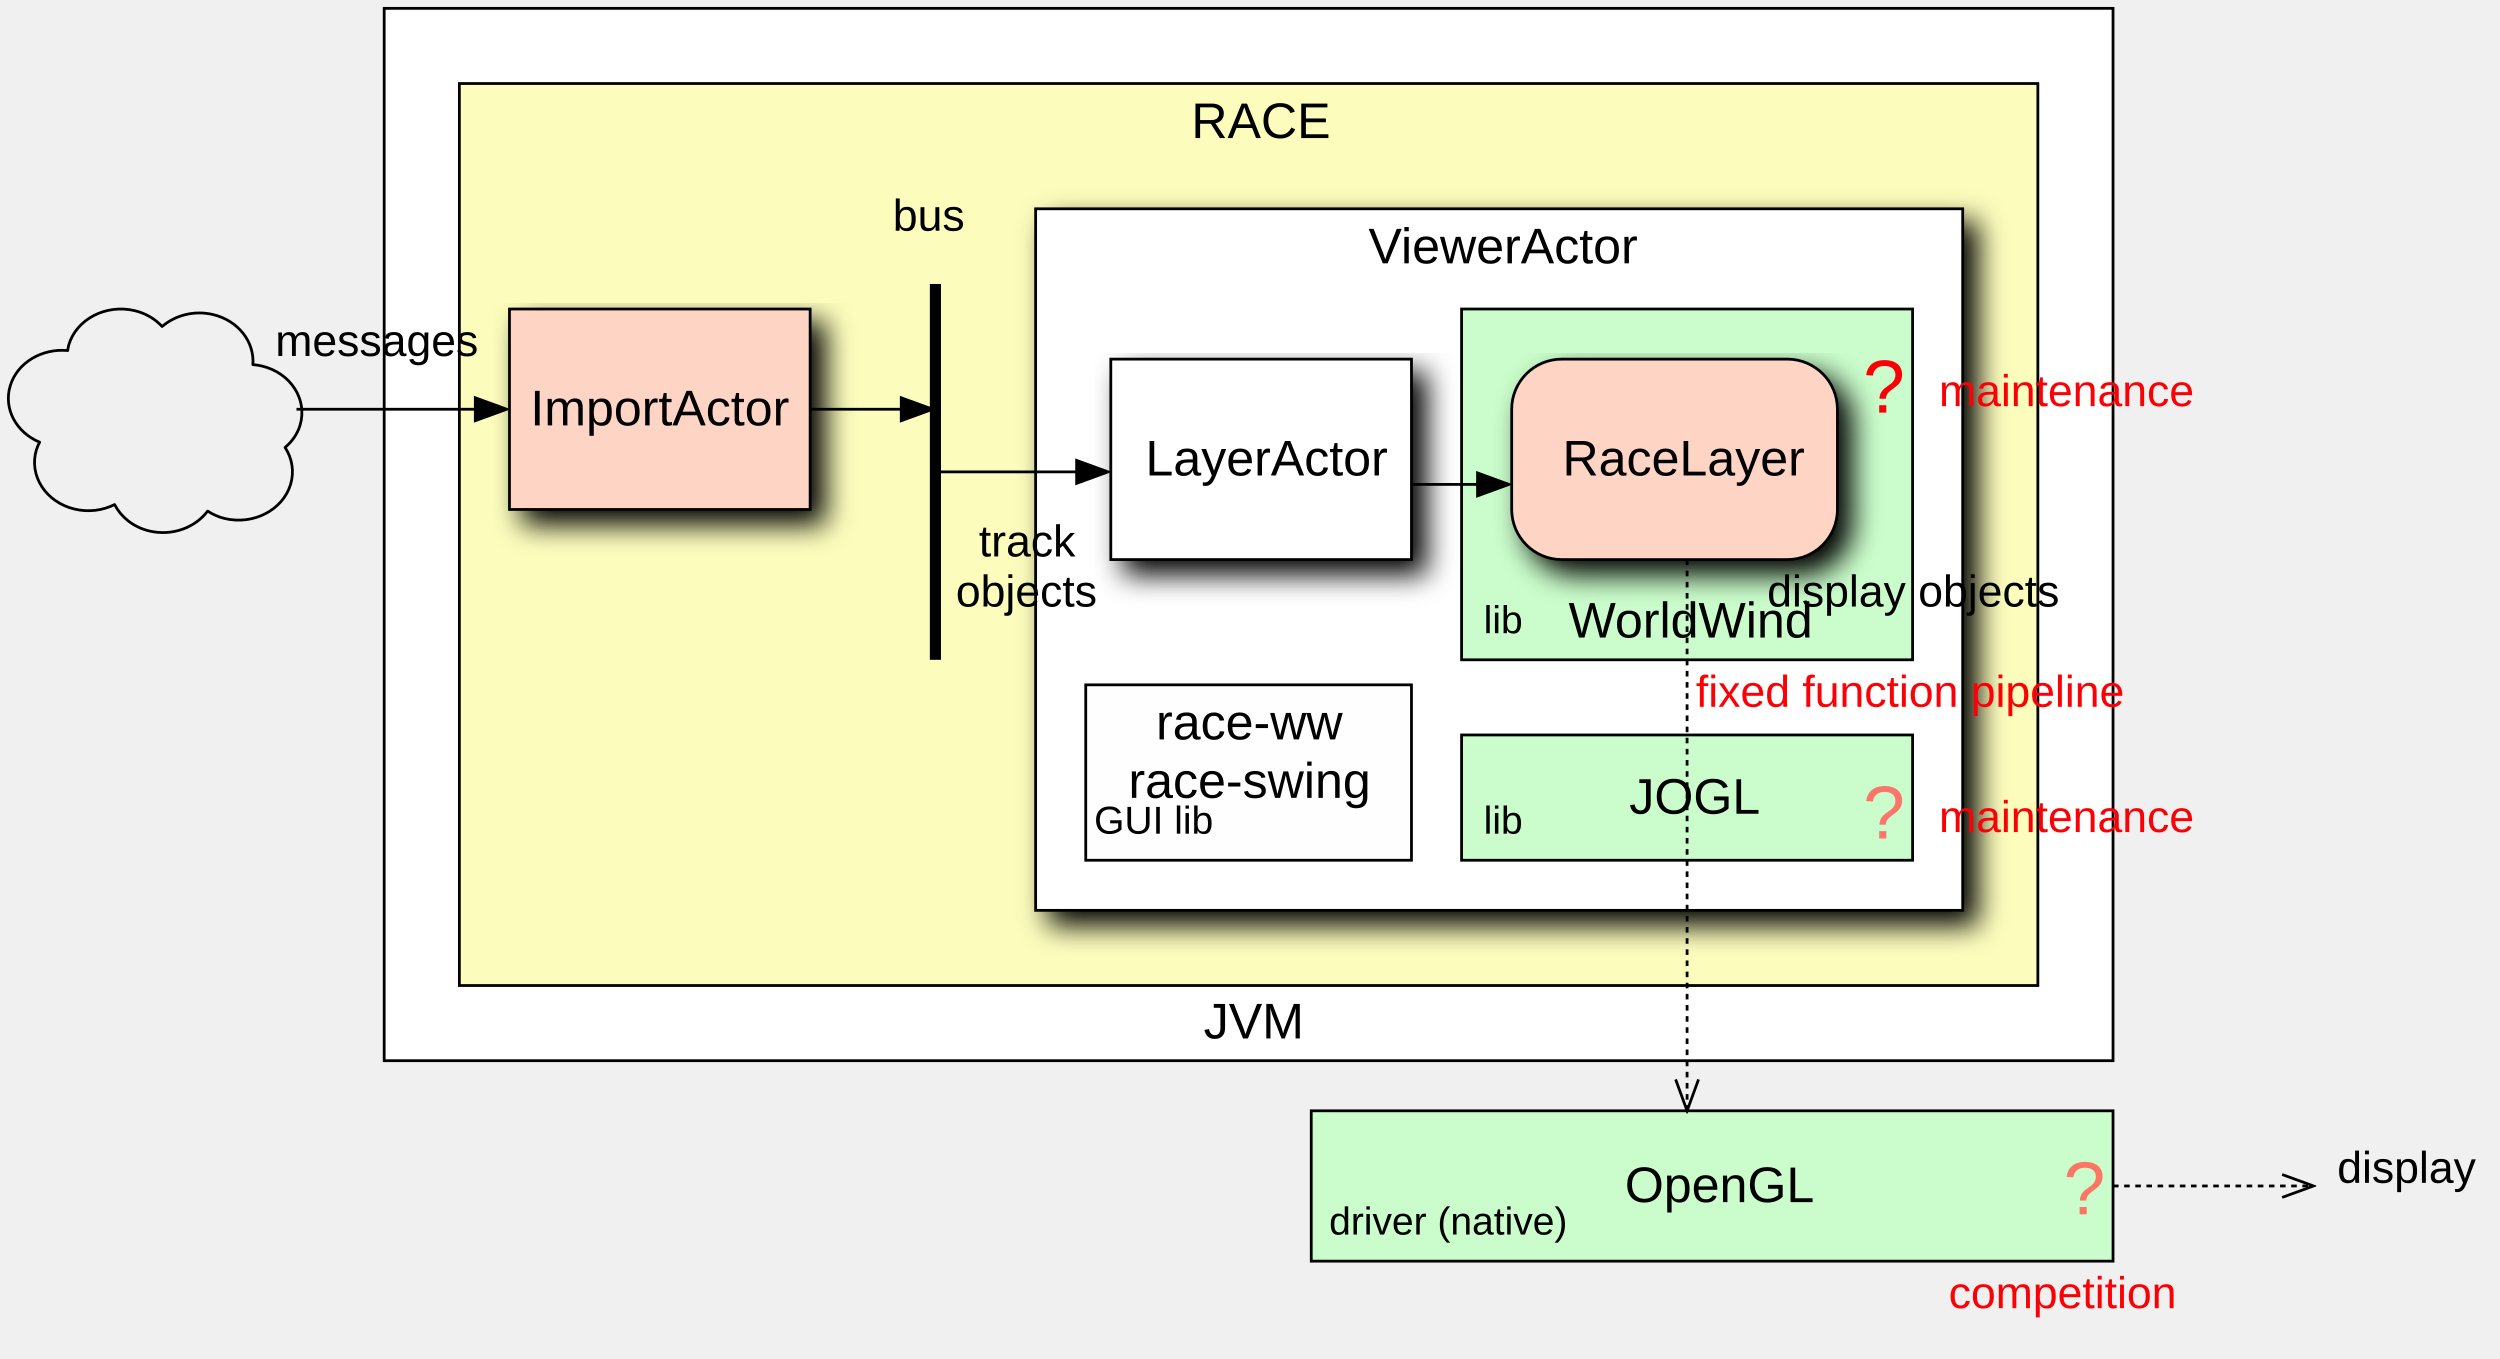
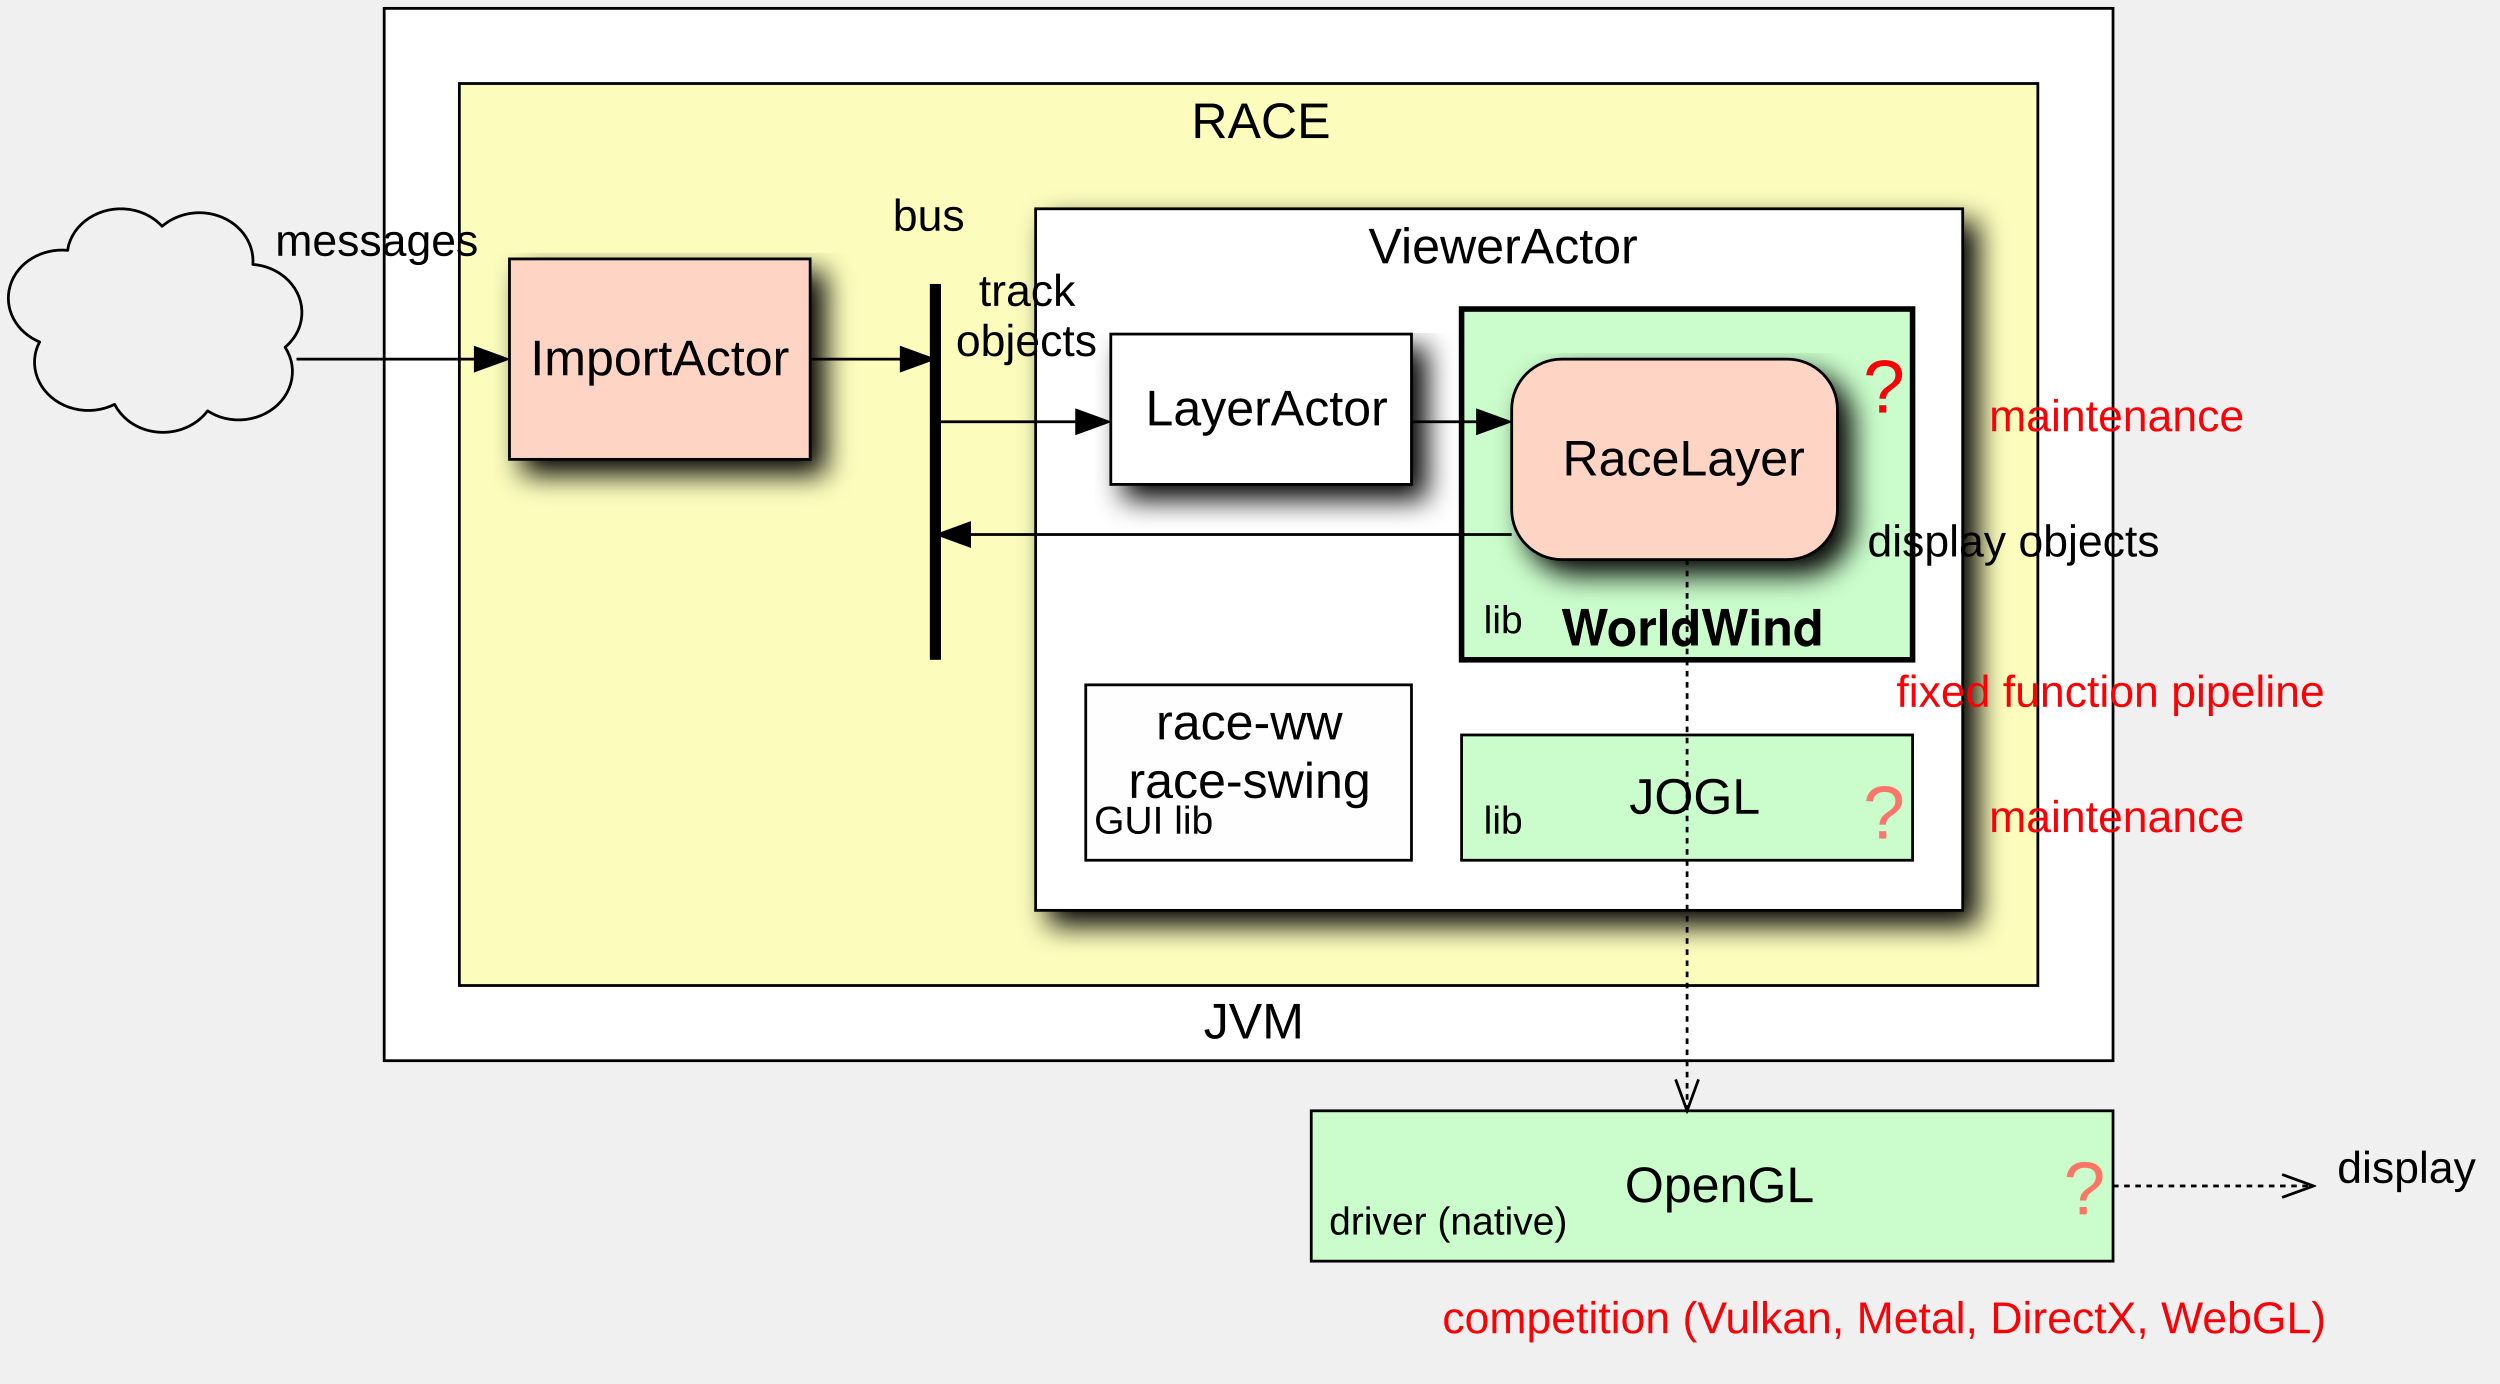
- <svg xmlns="http://www.w3.org/2000/svg" width="100%" height="100%" version="1.1" viewBox="105 159 898 488" style="background-color:#FFFFFF">
+ <svg xmlns="http://www.w3.org/2000/svg" width="100%" height="100%" version="1.1" viewBox="105 159 898 497" style="background-color:#FFFFFF">
  <defs>
    <filter id="shadow1" width="150%" height="150%">
      <feGaussianBlur in="SourceAlpha" result="blur" stdDeviation="5" />
      <feOffset dx="5" dy="5" in="blur" result="offsetBlur" />
      <feMerge>
        <feMergeNode in="offsetBlur" />
        <feMergeNode in="SourceGraphic" />
      </feMerge>
    </filter>
  </defs>
  <marker id="marker1" markerUnits="strokeWidth" orient="auto" refX="-11.173" refY="0" markerWidth="13.272" markerHeight="10.23" viewBox="-12.272 -5.115 13.272 10.23">
    <path d="M-11.272 -4.115 L0 0 L-11.272 4.115 Z " fill="#000000" fill-opacity="1" stroke="#000000" stroke-opacity="1" />
  </marker>
  <marker id="marker2" markerUnits="strokeWidth" orient="auto" refX="-11.173" refY="0" markerWidth="13.272" markerHeight="10.23" viewBox="-12.272 -5.115 13.272 10.23">
    <path d="M-11.272 -4.115 L0 0 L-11.272 4.115 Z " fill="#000000" fill-opacity="1" stroke="#000000" stroke-opacity="1" />
  </marker>
-   <marker id="marker3" markerUnits="strokeWidth" orient="auto" refX="-11.173" refY="0" markerWidth="13.272" markerHeight="10.23" viewBox="-12.272 -5.115 13.272 10.23">
-     <path d="M-11.272 -4.115 L0 0 L-11.272 4.115 Z " fill="#000000" fill-opacity="1" stroke="#000000" stroke-opacity="1" />
+   <marker id="marker3" markerUnits="strokeWidth" orient="auto" refX="-0.87" refY="0" markerWidth="13.272" markerHeight="10.23" viewBox="-12.272 -5.115 13.272 10.23">
+     <path d="M-11.272 -4.115 L0 0 L-11.272 4.115" fill="none" stroke="#000000" stroke-opacity="1" />
  </marker>
  <marker id="marker4" markerUnits="strokeWidth" orient="auto" refX="-0.87" refY="0" markerWidth="13.272" markerHeight="10.23" viewBox="-12.272 -5.115 13.272 10.23">
    <path d="M-11.272 -4.115 L0 0 L-11.272 4.115" fill="none" stroke="#000000" stroke-opacity="1" />
  </marker>
-   <marker id="marker5" markerUnits="strokeWidth" orient="auto" refX="-0.87" refY="0" markerWidth="13.272" markerHeight="10.23" viewBox="-12.272 -5.115 13.272 10.23">
-     <path d="M-11.272 -4.115 L0 0 L-11.272 4.115" fill="none" stroke="#000000" stroke-opacity="1" />
+   <marker id="marker5" markerUnits="strokeWidth" orient="auto" refX="-11.173" refY="0" markerWidth="13.272" markerHeight="10.23" viewBox="-12.272 -5.115 13.272 10.23">
+     <path d="M-11.272 -4.115 L0 0 L-11.272 4.115 Z " fill="#000000" fill-opacity="1" stroke="#000000" stroke-opacity="1" />
  </marker>
  <marker id="marker6" markerUnits="strokeWidth" orient="auto" refX="-11.173" refY="0" markerWidth="13.272" markerHeight="10.23" viewBox="-12.272 -5.115 13.272 10.23">
+     <path d="M-11.272 -4.115 L0 0 L-11.272 4.115 Z " fill="#000000" fill-opacity="1" stroke="#000000" stroke-opacity="1" />
+   </marker>
+   <marker id="marker7" markerUnits="strokeWidth" orient="auto" refX="-11.173" refY="0" markerWidth="13.272" markerHeight="10.23" viewBox="-12.272 -5.115 13.272 10.23">
    <path d="M-11.272 -4.115 L0 0 L-11.272 4.115 Z " fill="#000000" fill-opacity="1" stroke="#000000" stroke-opacity="1" />
  </marker>
  <g id="layer1">
    <rect x="243" y="162" width="621" height="378" opacity="1" stroke="#000000" stroke-opacity="1" stroke-width="1" stroke-linecap="butt" stroke-linejoin="miter" stroke-dasharray="none" fill="#FFFFFF" fill-opacity="1" />
    <text x="537.373" y="532.004" font-size="18" fill="#000000" fill-opacity="1" font-family="Arial" font-weight="normal" font-style="normal">JVM</text>
    <rect x="270" y="189" width="567" height="324" opacity="1" stroke="#000000" stroke-opacity="1" stroke-width="1" stroke-linecap="butt" stroke-linejoin="miter" stroke-dasharray="none" fill="#FCFDBC" fill-opacity="1" />
    <text x="532.921" y="208.597" font-size="18" fill="#000000" fill-opacity="1" font-family="Arial" font-weight="normal" font-style="normal">RACE</text>
    <rect x="477" y="234" width="333" height="252" opacity="1" stroke="#000000" stroke-opacity="1" stroke-width="1" stroke-linecap="butt" stroke-linejoin="miter" stroke-dasharray="none" fill="#FFFFFF" fill-opacity="1" filter="url(#shadow1)" />
    <text x="596.562" y="253.597" font-size="18" fill="#000000" fill-opacity="1" font-family="Arial" font-weight="normal" font-style="normal">ViewerActor</text>
-     <rect x="288" y="270" width="108" height="72" opacity="1" stroke="#000000" stroke-opacity="1" stroke-width="1" stroke-linecap="butt" stroke-linejoin="miter" stroke-dasharray="none" fill="#FED4C4" fill-opacity="1" filter="url(#shadow1)" />
-     <text x="295.493" y="311.8" font-size="18" fill="#000000" fill-opacity="1" font-family="Arial" font-weight="normal" font-style="normal">ImportActor</text>
-     <rect x="504" y="288" width="108" height="72" opacity="1" stroke="#000000" stroke-opacity="1" stroke-width="1" stroke-linecap="butt" stroke-linejoin="miter" stroke-dasharray="none" fill="#FFFFFF" fill-opacity="1" filter="url(#shadow1)" />
-     <text x="516.45" y="329.8" font-size="18" fill="#000000" fill-opacity="1" font-family="Arial" font-weight="normal" font-style="normal">LayerActor</text>
-     <rect x="630" y="270" width="162" height="126" opacity="1" stroke="#000000" stroke-opacity="1" stroke-width="1" stroke-linecap="butt" stroke-linejoin="miter" stroke-dasharray="none" fill="#CAFDCB" fill-opacity="1" />
-     <text x="668.422" y="388.004" font-size="18" fill="#000000" fill-opacity="1" font-family="Arial" font-weight="normal" font-style="normal">WorldWind</text>
+     <rect x="288" y="252" width="108" height="72" opacity="1" stroke="#000000" stroke-opacity="1" stroke-width="1" stroke-linecap="butt" stroke-linejoin="miter" stroke-dasharray="none" fill="#FED4C4" fill-opacity="1" filter="url(#shadow1)" />
+     <text x="295.493" y="293.8" font-size="18" fill="#000000" fill-opacity="1" font-family="Arial" font-weight="normal" font-style="normal">ImportActor</text>
+     <rect x="504" y="279" width="108" height="54" opacity="1" stroke="#000000" stroke-opacity="1" stroke-width="1" stroke-linecap="butt" stroke-linejoin="miter" stroke-dasharray="none" fill="#FFFFFF" fill-opacity="1" filter="url(#shadow1)" />
+     <text x="516.45" y="311.8" font-size="18" fill="#000000" fill-opacity="1" font-family="Arial" font-weight="normal" font-style="normal">LayerActor</text>
+     <rect x="630" y="270" width="162" height="126" opacity="1" stroke="#000000" stroke-opacity="1" stroke-width="2" stroke-linecap="butt" stroke-linejoin="miter" stroke-dasharray="none" fill="#CAFDCB" fill-opacity="1" />
+     <text x="665.754" y="390.86" font-size="18" fill="#000000" fill-opacity="1" font-family="Helvetica" font-weight="bold" font-style="normal">WorldWind</text>
    <rect x="648" y="288" width="117" height="72" rx="18" ry="18" opacity="1" stroke="#000000" stroke-opacity="1" stroke-width="1" stroke-linecap="butt" stroke-linejoin="miter" stroke-dasharray="none" fill="#FED4C4" fill-opacity="1" filter="url(#shadow1)" />
    <text x="666.233" y="329.8" font-size="18" fill="#000000" fill-opacity="1" font-family="Arial" font-weight="normal" font-style="normal">RaceLayer</text>
    <line x1="441" y1="261" x2="441" y2="396" opacity="1" stroke="#000000" stroke-opacity="1" stroke-width="4" stroke-linecap="butt" stroke-linejoin="miter" stroke-dasharray="none" />
-     <line x1="396" y1="306" x2="428.827" y2="306" marker-end="url(#marker1)" opacity="1" stroke="#000000" stroke-opacity="1" stroke-width="1" stroke-linecap="butt" stroke-linejoin="miter" stroke-dasharray="none" />
-     <line x1="441" y1="328.5" x2="491.827" y2="328.5" marker-end="url(#marker2)" opacity="1" stroke="#000000" stroke-opacity="1" stroke-width="1" stroke-linecap="butt" stroke-linejoin="miter" stroke-dasharray="none" />
-     <line x1="612" y1="333" x2="635.827" y2="333" marker-end="url(#marker3)" opacity="1" stroke="#000000" stroke-opacity="1" stroke-width="1" stroke-linecap="butt" stroke-linejoin="miter" stroke-dasharray="none" />
+     <line x1="396" y1="288" x2="428.827" y2="288" marker-end="url(#marker1)" opacity="1" stroke="#000000" stroke-opacity="1" stroke-width="1" stroke-linecap="butt" stroke-linejoin="miter" stroke-dasharray="none" />
+     <line x1="441" y1="310.5" x2="491.827" y2="310.5" marker-end="url(#marker2)" opacity="1" stroke="#000000" stroke-opacity="1" stroke-width="1" stroke-linecap="butt" stroke-linejoin="miter" stroke-dasharray="none" />
    <rect x="630" y="423" width="162" height="45" opacity="1" stroke="#000000" stroke-opacity="1" stroke-width="1" stroke-linecap="butt" stroke-linejoin="miter" stroke-dasharray="none" fill="#CAFDCB" fill-opacity="1" />
    <text x="690.245" y="451.3" font-size="18" fill="#000000" fill-opacity="1" font-family="Arial" font-weight="normal" font-style="normal">JOGL</text>
    <text x="425.695" y="241.878" font-size="16" fill="#000000" fill-opacity="1" font-family="Arial" font-weight="normal" font-style="normal">bus</text>
    <rect x="576" y="558" width="288" height="54" opacity="1" stroke="#000000" stroke-opacity="1" stroke-width="1" stroke-linecap="butt" stroke-linejoin="miter" stroke-dasharray="none" fill="#CAFDCB" fill-opacity="1" />
    <text x="688.641" y="590.8" font-size="18" fill="#000000" fill-opacity="1" font-family="Arial" font-weight="normal" font-style="normal">OpenGL</text>
-     <line x1="711" y1="360" x2="711" y2="557.13" marker-end="url(#marker4)" opacity="1" stroke="#000000" stroke-opacity="1" stroke-width="1" stroke-linecap="butt" stroke-linejoin="miter" stroke-dasharray="2,2" />
-     <line x1="864" y1="585" x2="935.13" y2="585" marker-end="url(#marker5)" opacity="1" stroke="#000000" stroke-opacity="1" stroke-width="1" stroke-linecap="butt" stroke-linejoin="miter" stroke-dasharray="2,2" />
+     <line x1="711" y1="360" x2="711" y2="557.13" marker-end="url(#marker3)" opacity="1" stroke="#000000" stroke-opacity="1" stroke-width="1" stroke-linecap="butt" stroke-linejoin="miter" stroke-dasharray="2,2" />
+     <line x1="864" y1="585" x2="935.13" y2="585" marker-end="url(#marker4)" opacity="1" stroke="#000000" stroke-opacity="1" stroke-width="1" stroke-linecap="butt" stroke-linejoin="miter" stroke-dasharray="2,2" />
    <text x="944.531" y="583.878" font-size="16" fill="#000000" fill-opacity="1" font-family="Arial" font-weight="normal" font-style="normal">display</text>
    <text x="582.427" y="602.456" font-size="14" fill="#000000" fill-opacity="1" font-family="Arial" font-weight="normal" font-style="normal">driver (native)</text>
    <text x="637.939" y="458.456" font-size="14" fill="#000000" fill-opacity="1" font-family="Arial" font-weight="normal" font-style="normal">lib</text>
    <text x="637.939" y="386.456" font-size="14" fill="#000000" fill-opacity="1" font-family="Arial" font-weight="normal" font-style="normal">lib</text>
    <g>
      <g>
-         <path d="M181.557 271.998 C174.795 270.373 167.952 272.233 163.228 276.274 C160.76 273.612 157.418 271.558 153.409 270.595 C143.093 268.115 132.465 273.619 129.701 282.875 C129.498 283.555 129.444 284.239 129.335 284.919 C120.045 284.053 111.155 289.271 108.661 297.621 C106.19 305.895 110.853 314.356 119.235 317.835 C118.779 318.721 118.355 319.634 118.063 320.608 C115.299 329.864 121.441 339.378 131.758 341.858 C136.811 343.073 141.917 342.36 146.156 340.242 C148.492 344.726 152.849 348.334 158.59 349.715 C166.783 351.684 175.096 348.565 179.585 342.585 C181.403 343.74 183.424 344.695 185.7 345.242 C196.017 347.722 206.622 342.212 209.386 332.956 C210.776 328.302 209.916 323.592 207.406 319.732 C209.89 317.608 211.834 314.917 212.786 311.728 C215.55 302.472 209.409 292.958 199.092 290.478 C198.006 290.217 196.918 290.07 195.835 289.981 C196.477 281.853 190.654 274.185 181.557 271.998 Z " opacity="1" stroke="#000000" stroke-opacity="1" stroke-width="1" stroke-linecap="butt" stroke-linejoin="round" stroke-dasharray="none" fill-opacity="0" />
+         <path d="M181.557 235.998 C174.795 234.373 167.952 236.233 163.228 240.274 C160.76 237.612 157.418 235.558 153.409 234.595 C143.093 232.115 132.465 237.619 129.701 246.875 C129.498 247.555 129.444 248.239 129.335 248.919 C120.045 248.053 111.155 253.271 108.661 261.621 C106.19 269.895 110.853 278.356 119.235 281.835 C118.779 282.721 118.355 283.634 118.063 284.608 C115.299 293.864 121.441 303.378 131.758 305.858 C136.811 307.073 141.917 306.36 146.156 304.242 C148.492 308.726 152.849 312.334 158.59 313.715 C166.783 315.684 175.096 312.565 179.585 306.585 C181.403 307.74 183.424 308.695 185.7 309.242 C196.017 311.722 206.622 306.212 209.386 296.956 C210.776 292.302 209.916 287.592 207.406 283.732 C209.89 281.608 211.834 278.917 212.786 275.728 C215.55 266.472 209.409 256.958 199.092 254.478 C198.006 254.217 196.918 254.07 195.835 253.981 C196.477 245.853 190.654 238.185 181.557 235.998 Z " opacity="1" stroke="#000000" stroke-opacity="1" stroke-width="1" stroke-linecap="butt" stroke-linejoin="round" stroke-dasharray="none" fill-opacity="0" />
      </g>
    </g>
-     <line x1="211.5" y1="306" x2="275.827" y2="306" marker-end="url(#marker6)" opacity="1" stroke="#000000" stroke-opacity="1" stroke-width="1" stroke-linecap="butt" stroke-linejoin="miter" stroke-dasharray="none" />
-     <text x="714.16" y="412.878" font-size="16" fill="#FB0106" fill-opacity="1" font-family="Arial" font-weight="normal" font-style="normal">fixed function pipeline</text>
-     <text x="456.594" y="358.878" font-size="16" fill="#000000" fill-opacity="1" font-family="Arial" font-weight="normal" font-style="normal">track
+     <line x1="211.5" y1="288" x2="275.827" y2="288" marker-end="url(#marker5)" opacity="1" stroke="#000000" stroke-opacity="1" stroke-width="1" stroke-linecap="butt" stroke-linejoin="miter" stroke-dasharray="none" />
+     <text x="786.16" y="412.878" font-size="16" fill="#FB0106" fill-opacity="1" font-family="Arial" font-weight="normal" font-style="normal">fixed function pipeline</text>
+     <text x="456.594" y="268.878" font-size="16" fill="#000000" fill-opacity="1" font-family="Arial" font-weight="normal" font-style="normal">track
</text>
-     <text x="448.344" y="376.878" font-size="16" fill="#000000" fill-opacity="1" font-family="Arial" font-weight="normal" font-style="normal">objects</text>
-     <text x="739.773" y="376.878" font-size="16" fill="#000000" fill-opacity="1" font-family="Arial" font-weight="normal" font-style="normal">display objects</text>
-     <text x="203.875" y="286.878" font-size="16" fill="#000000" fill-opacity="1" font-family="Arial" font-weight="normal" font-style="normal">messages</text>
+     <text x="448.344" y="286.878" font-size="16" fill="#000000" fill-opacity="1" font-family="Arial" font-weight="normal" font-style="normal">objects</text>
+     <text x="775.773" y="358.878" font-size="16" fill="#000000" fill-opacity="1" font-family="Arial" font-weight="normal" font-style="normal">display objects</text>
+     <text x="203.875" y="250.878" font-size="16" fill="#000000" fill-opacity="1" font-family="Arial" font-weight="normal" font-style="normal">messages</text>
    <text x="774.217" y="307.201" font-size="27" fill="#FB0106" fill-opacity="1" font-family="Arial" font-weight="normal" font-style="normal">?</text>
    <text x="774.217" y="460.201" font-size="27" fill="#FB756B" fill-opacity="1" font-family="Arial" font-weight="normal" font-style="normal">?</text>
    <text x="846.217" y="595.201" font-size="27" fill="#FB7664" fill-opacity="1" font-family="Arial" font-weight="normal" font-style="normal">?</text>
    <rect x="495" y="405" width="117" height="63" opacity="1" stroke="#000000" stroke-opacity="1" stroke-width="1" stroke-linecap="butt" stroke-linejoin="miter" stroke-dasharray="none" fill="#FEFEFE" fill-opacity="1" />
    <text x="520.251" y="424.597" font-size="18" fill="#000000" fill-opacity="1" font-family="Arial" font-weight="normal" font-style="normal">race-ww
</text>
    <text x="510.337" y="445.597" font-size="18" fill="#000000" fill-opacity="1" font-family="Arial" font-weight="normal" font-style="normal">race-swing</text>
    <text x="498.004" y="458.456" font-size="14" fill="#000000" fill-opacity="1" font-family="Arial" font-weight="normal" font-style="normal">GUI lib</text>
-     <text x="801.492" y="457.878" font-size="16" fill="#FB0106" fill-opacity="1" font-family="Arial" font-weight="normal" font-style="normal">maintenance</text>
-     <text x="804.965" y="628.878" font-size="16" fill="#FB0106" fill-opacity="1" font-family="Arial" font-weight="normal" font-style="normal">competition</text>
-     <text x="801.492" y="304.878" font-size="16" fill="#FB0106" fill-opacity="1" font-family="Arial" font-weight="normal" font-style="normal">maintenance</text>
+     <text x="819.492" y="457.878" font-size="16" fill="#FB0106" fill-opacity="1" font-family="Arial" font-weight="normal" font-style="normal">maintenance</text>
+     <text x="623.086" y="637.878" font-size="16" fill="#FB0106" fill-opacity="1" font-family="Arial" font-weight="normal" font-style="normal">competition (Vulkan, Metal, DirectX, WebGL)</text>
+     <text x="819.492" y="313.878" font-size="16" fill="#FB0106" fill-opacity="1" font-family="Arial" font-weight="normal" font-style="normal">maintenance</text>
+     <line x1="612" y1="310.5" x2="635.827" y2="310.5" marker-end="url(#marker6)" opacity="1" stroke="#000000" stroke-opacity="1" stroke-width="1" stroke-linecap="butt" stroke-linejoin="miter" stroke-dasharray="none" />
+     <line x1="648" y1="351" x2="453.173" y2="351" marker-end="url(#marker7)" opacity="1" stroke="#000000" stroke-opacity="1" stroke-width="1" stroke-linecap="butt" stroke-linejoin="miter" stroke-dasharray="none" />
  </g>
</svg>
